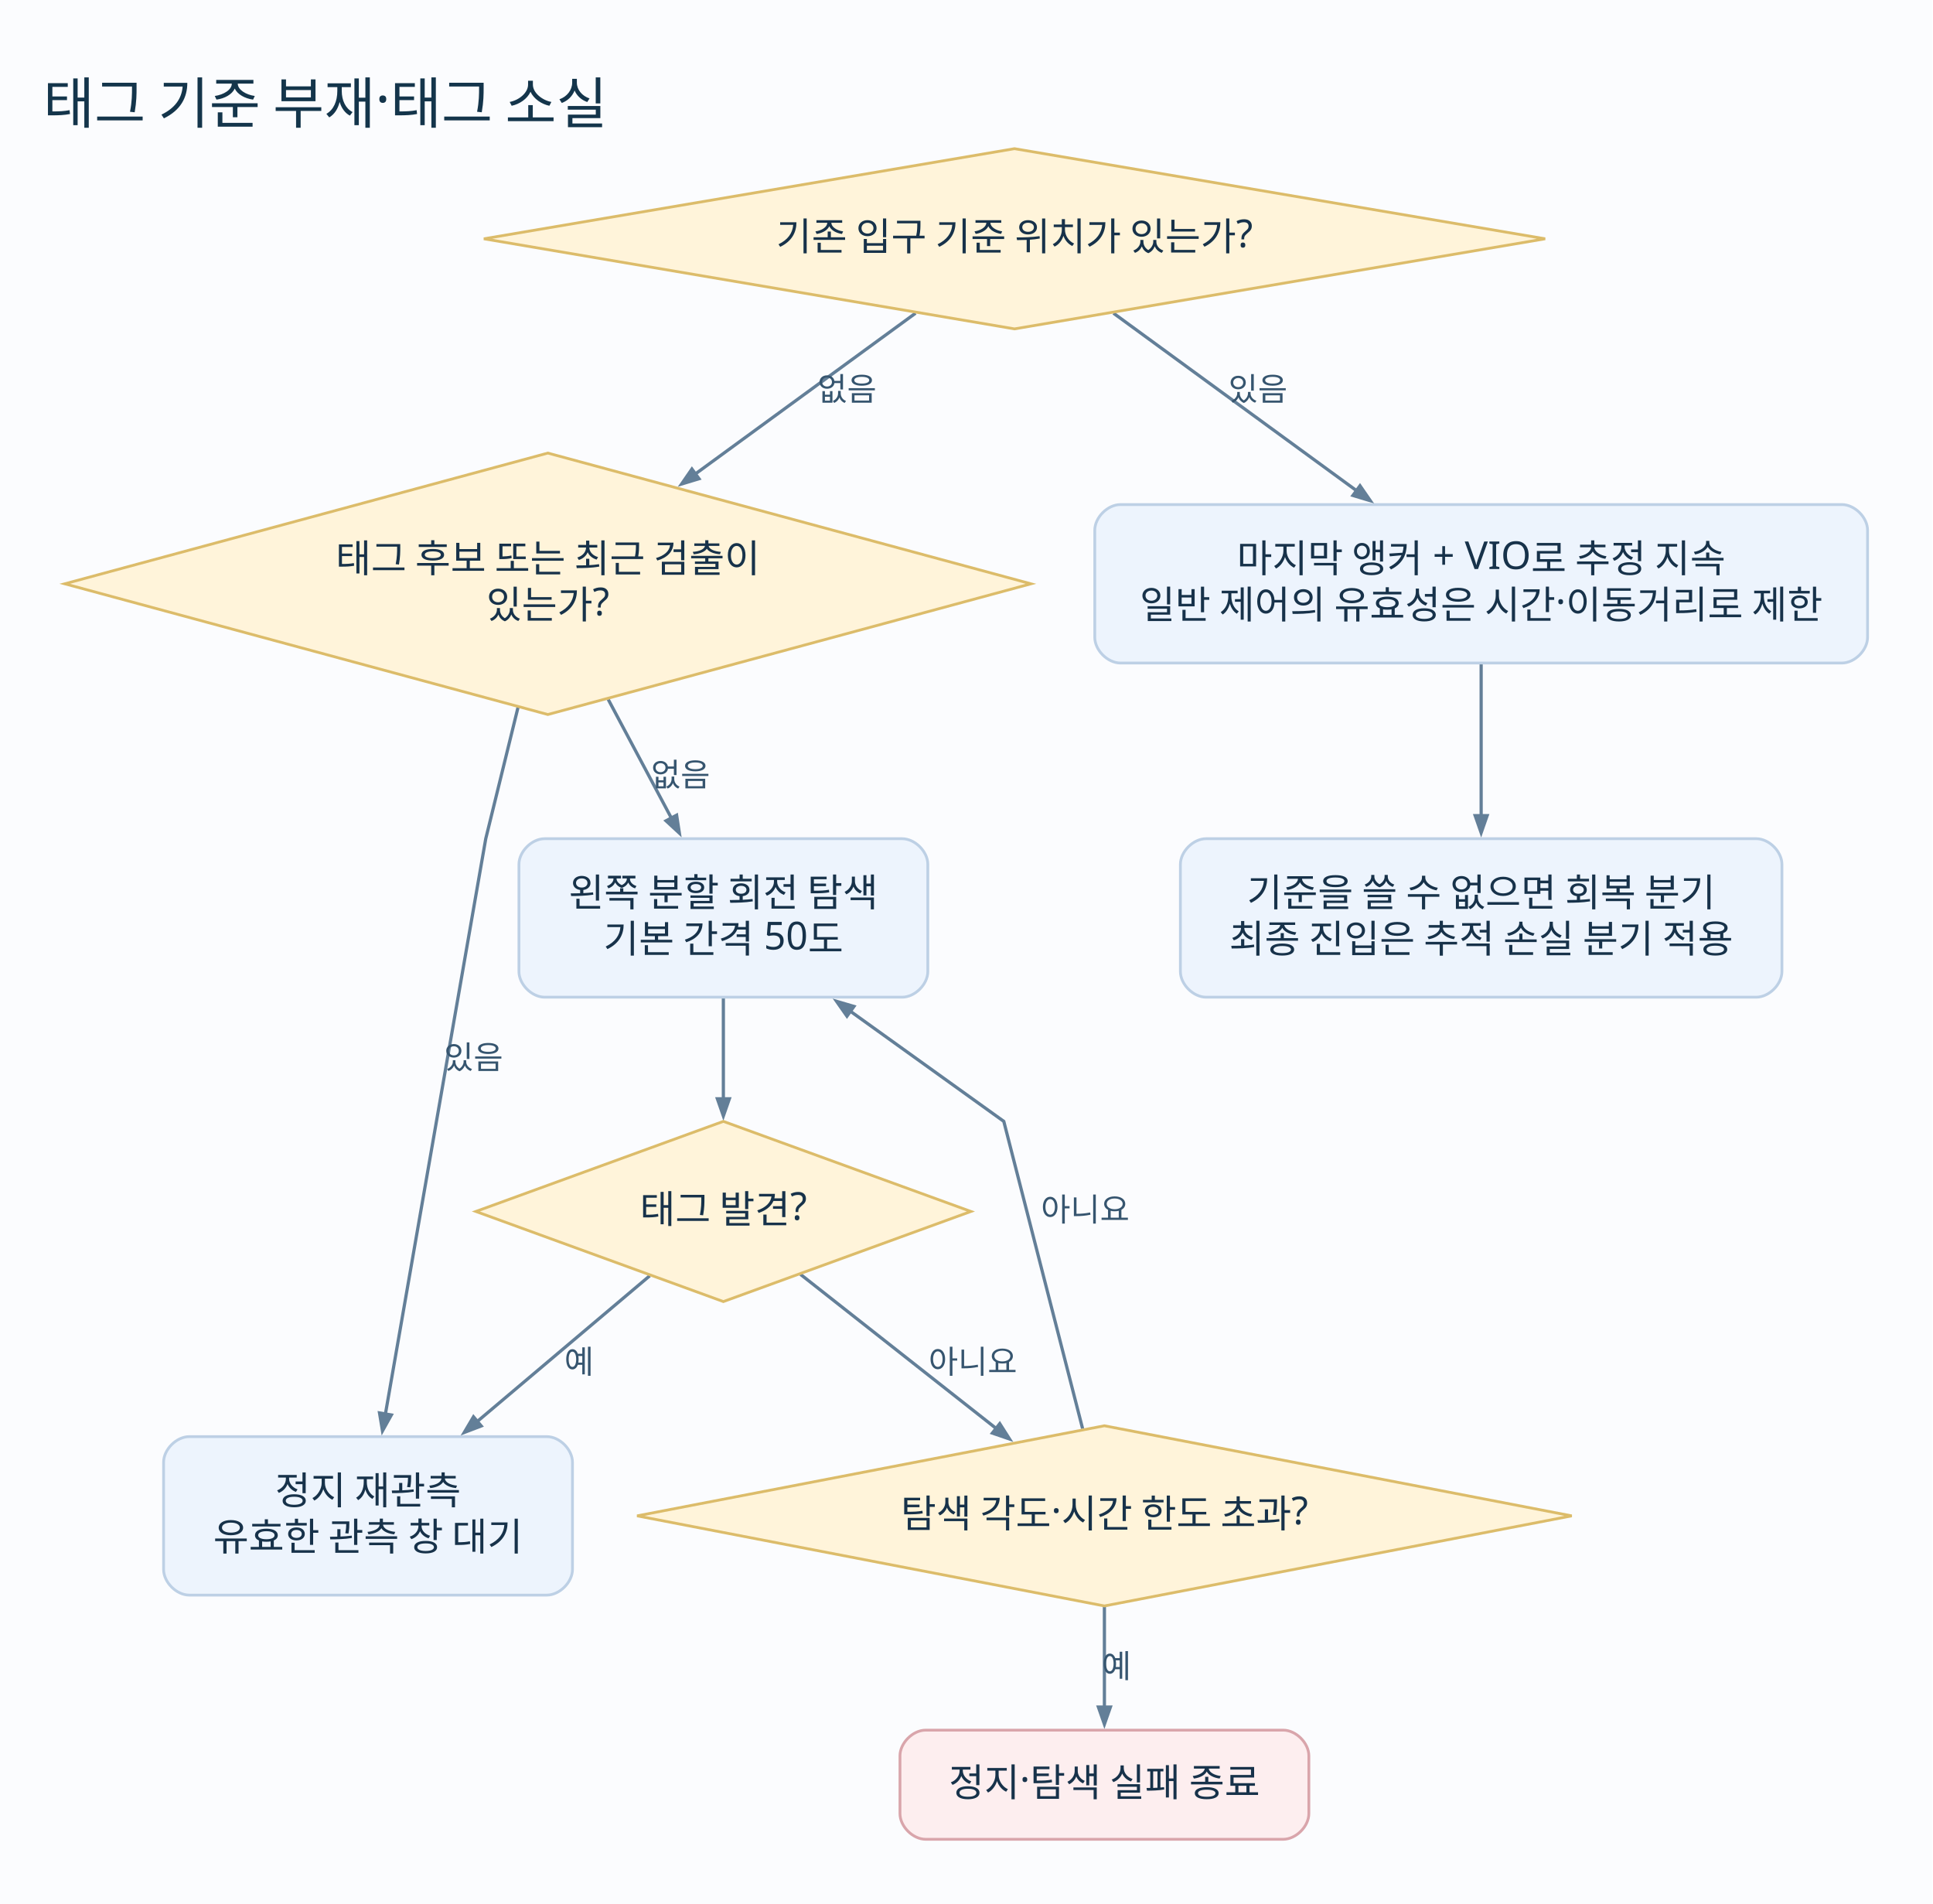
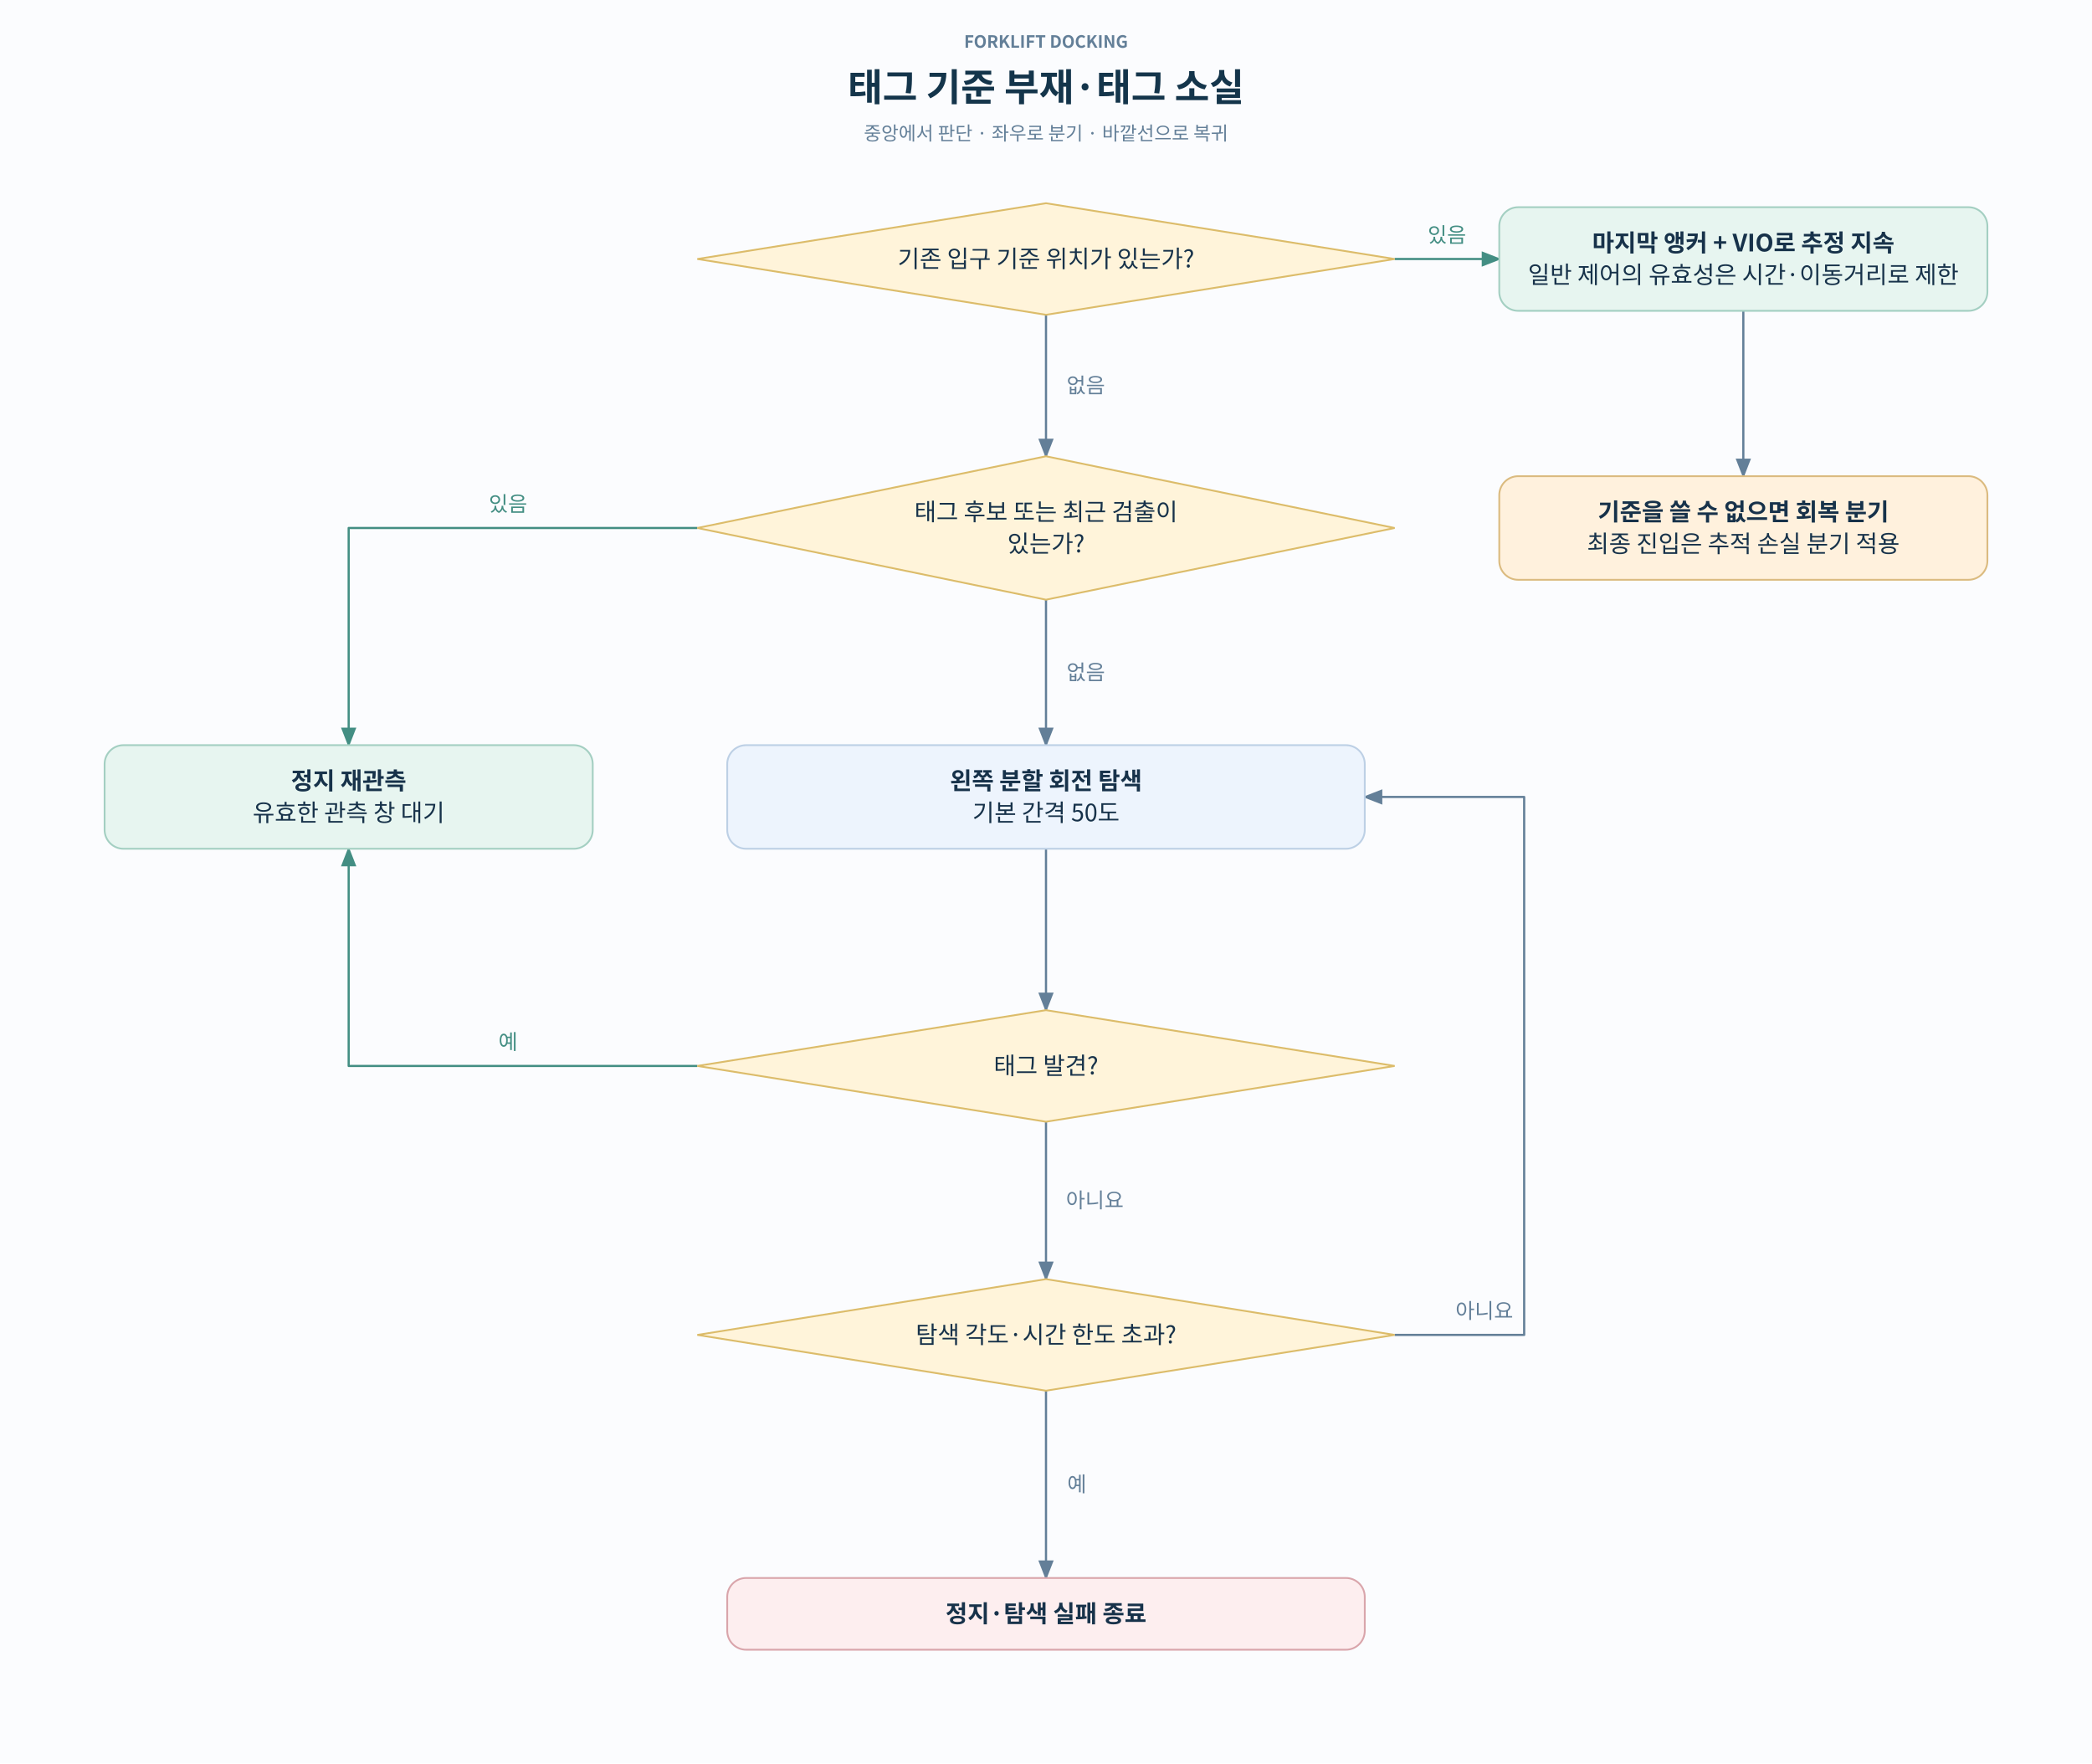
- <svg xmlns="http://www.w3.org/2000/svg" width="903pt" height="889pt" viewBox="0.00 0.00 903.00 889.00">
-   <g id="graph0" class="graph" transform="scale(1 1) rotate(0) translate(30.24 859.05)">
-     <polygon fill="#fbfcfe" stroke="none" points="-30.24,30.24 -30.24,-859.05 872.43,-859.05 872.43,30.24 -30.24,30.24" />
-     <text xml:space="preserve" text-anchor="middle" x="121.75" y="-801.41" font-family="Apple SD Gothic Neo" font-size="26.00" fill="#14354b">태그 기준 부재·태그 소실</text>
-     <g id="edge1" class="edge">
-       <path fill="none" stroke="#637f98" stroke-width="1.5" d="M397.45,-712.77C367.48,-690.9 327.91,-662.01 294.31,-637.48" />
-       <polygon fill="#637f98" stroke="#637f98" stroke-width="1.5" points="296.29,-635.46 288.18,-633.01 292.99,-639.98 296.29,-635.46" />
-       <text xml:space="preserve" text-anchor="middle" x="365.46" y="-671.94" font-family="Apple SD Gothic Neo" font-size="15.00" fill="#36556f">없음</text>
-     </g>
-     <g id="edge9" class="edge">
-       <path fill="none" stroke="#637f98" stroke-width="1.5" d="M489.92,-712.77C523.15,-688.52 568.19,-655.64 603.81,-629.63" />
-       <polygon fill="#637f98" stroke="#637f98" stroke-width="1.5" points="605.08,-632.17 609.89,-625.2 601.78,-627.65 605.08,-632.17" />
-       <text xml:space="preserve" text-anchor="middle" x="557.4" y="-671.94" font-family="Apple SD Gothic Neo" font-size="15.00" fill="#36556f">있음</text>
-     </g>
-     <g id="edge2" class="edge">
-       <path fill="none" stroke="#637f98" stroke-width="1.5" d="M211.78,-528.78C204.34,-498.48 196.68,-467.33 196.68,-467.33 196.68,-467.33 165.08,-286.15 149.78,-198.49" />
-       <polygon fill="#637f98" stroke="#637f98" stroke-width="1.5" points="152.57,-198.17 148.44,-190.77 147.05,-199.13 152.57,-198.17" />
-       <text xml:space="preserve" text-anchor="middle" x="190.98" y="-359.81" font-family="Apple SD Gothic Neo" font-size="15.00" fill="#36556f">있음</text>
-     </g>
-     <g id="edge3" class="edge">
-       <path fill="none" stroke="#637f98" stroke-width="1.5" d="M253.9,-532.36C263.53,-514.28 274.2,-494.23 283.48,-476.79" />
-       <polygon fill="#637f98" stroke="#637f98" stroke-width="1.5" points="285.84,-478.32 287.13,-469.94 280.9,-475.69 285.84,-478.32" />
-       <text xml:space="preserve" text-anchor="middle" x="287.69" y="-491.83" font-family="Apple SD Gothic Neo" font-size="15.00" fill="#36556f">없음</text>
-     </g>
-     <g id="edge4" class="edge">
-       <path fill="none" stroke="#637f98" stroke-width="1.5" d="M307.68,-392.76C307.68,-378.28 307.68,-361.36 307.68,-345.68" />
-       <polygon fill="#637f98" stroke="#637f98" stroke-width="1.5" points="310.48,-345.85 307.68,-337.85 304.88,-345.85 310.48,-345.85" />
-     </g>
-     <g id="edge5" class="edge">
-       <path fill="none" stroke="#637f98" stroke-width="1.5" d="M273.29,-263.19C249.95,-243.48 218.7,-217.09 192.51,-194.97" />
-       <polygon fill="#637f98" stroke="#637f98" stroke-width="1.5" points="194.56,-193.05 186.64,-190.02 190.95,-197.32 194.56,-193.05" />
-       <text xml:space="preserve" text-anchor="middle" x="240.25" y="-217.64" font-family="Apple SD Gothic Neo" font-size="15.00" fill="#36556f">예</text>
-     </g>
-     <g id="edge6" class="edge">
-       <path fill="none" stroke="#637f98" stroke-width="1.5" d="M343.7,-263.86C369.98,-243.17 405.95,-214.85 435.11,-191.89" />
-       <polygon fill="#637f98" stroke="#637f98" stroke-width="1.5" points="436.8,-194.12 441.35,-186.97 433.34,-189.72 436.8,-194.12" />
-       <text xml:space="preserve" text-anchor="middle" x="424.22" y="-217.64" font-family="Apple SD Gothic Neo" font-size="15.00" fill="#36556f">아니요</text>
-     </g>
-     <g id="edge7" class="edge">
-       <path fill="none" stroke="#637f98" stroke-width="1.5" d="M475.49,-191.82C461.66,-245.72 438.68,-335.31 438.68,-335.31 438.68,-335.31 401.66,-361.88 366.98,-386.77" />
-       <polygon fill="#637f98" stroke="#637f98" stroke-width="1.5" points="365.42,-384.44 360.55,-391.38 368.68,-388.99 365.42,-384.44" />
-       <text xml:space="preserve" text-anchor="middle" x="476.71" y="-288.73" font-family="Apple SD Gothic Neo" font-size="15.00" fill="#36556f">아니요</text>
-     </g>
-     <g id="edge8" class="edge">
-       <path fill="none" stroke="#637f98" stroke-width="1.5" d="M485.68,-108.57C485.68,-93.33 485.68,-76.25 485.68,-61.63" />
-       <polygon fill="#637f98" stroke="#637f98" stroke-width="1.5" points="488.48,-61.75 485.68,-53.75 482.88,-61.75 488.48,-61.75" />
-       <text xml:space="preserve" text-anchor="middle" x="491.31" y="-75.48" font-family="Apple SD Gothic Neo" font-size="15.00" fill="#36556f">예</text>
-     </g>
-     <g id="edge10" class="edge">
-       <path fill="none" stroke="#637f98" stroke-width="1.5" d="M661.68,-548.87C661.68,-527.65 661.68,-500.7 661.68,-477.95" />
-       <polygon fill="#637f98" stroke="#637f98" stroke-width="1.5" points="664.48,-478.11 661.68,-470.11 658.88,-478.11 664.48,-478.11" />
-     </g>
-     <g id="node1" class="node">
-       <polygon fill="#fff4da" stroke="#dcbc6a" stroke-width="1.3" points="443.68,-789.61 195.79,-747.52 443.68,-705.44 691.58,-747.52 443.68,-789.61" />
-       <text xml:space="preserve" text-anchor="middle" x="443.68" y="-742.12" font-family="Apple SD Gothic Neo" font-size="18.00" fill="#17324a">기존 입구 기준 위치가 있는가?</text>
-     </g>
-     <g id="node2" class="node">
-       <polygon fill="#fff4da" stroke="#dcbc6a" stroke-width="1.3" points="225.68,-647.44 0,-586.38 225.68,-525.33 451.37,-586.38 225.68,-647.44" />
-       <text xml:space="preserve" text-anchor="middle" x="225.68" y="-591.78" font-family="Apple SD Gothic Neo" font-size="18.00" fill="#17324a">태그 후보 또는 최근 검출이</text>
-       <text xml:space="preserve" text-anchor="middle" x="225.68" y="-570.18" font-family="Apple SD Gothic Neo" font-size="18.00" fill="#17324a">있는가?</text>
-     </g>
-     <g id="node3" class="node">
-       <path fill="#edf4fd" stroke="#bdd0e5" stroke-width="1.3" d="M225.19,-188.07C225.19,-188.07 58.18,-188.07 58.18,-188.07 52.18,-188.07 46.18,-182.07 46.18,-176.07 46.18,-176.07 46.18,-126.05 46.18,-126.05 46.18,-120.05 52.18,-114.05 58.18,-114.05 58.18,-114.05 225.19,-114.05 225.19,-114.05 231.19,-114.05 237.19,-120.05 237.19,-126.05 237.19,-126.05 237.19,-176.07 237.19,-176.07 237.19,-182.07 231.19,-188.07 225.19,-188.07" />
-       <text xml:space="preserve" text-anchor="middle" x="141.68" y="-156.46" font-family="Apple SD Gothic Neo" font-size="18.00" fill="#17324a">정지 재관측</text>
-       <text xml:space="preserve" text-anchor="middle" x="141.68" y="-134.86" font-family="Apple SD Gothic Neo" font-size="18.00" fill="#17324a">유효한 관측 창 대기</text>
-     </g>
-     <g id="node4" class="node">
-       <path fill="#edf4fd" stroke="#bdd0e5" stroke-width="1.3" d="M391.19,-467.33C391.19,-467.33 224.18,-467.33 224.18,-467.33 218.18,-467.33 212.18,-461.33 212.18,-455.33 212.18,-455.33 212.18,-405.31 212.18,-405.31 212.18,-399.31 218.18,-393.31 224.18,-393.31 224.18,-393.31 391.19,-393.31 391.19,-393.31 397.19,-393.31 403.19,-399.31 403.19,-405.31 403.19,-405.31 403.19,-455.33 403.19,-455.33 403.19,-461.33 397.19,-467.33 391.19,-467.33" />
-       <text xml:space="preserve" text-anchor="middle" x="307.68" y="-435.72" font-family="Apple SD Gothic Neo" font-size="18.00" fill="#17324a">왼쪽 분할 회전 탐색</text>
-       <text xml:space="preserve" text-anchor="middle" x="307.68" y="-414.12" font-family="Apple SD Gothic Neo" font-size="18.00" fill="#17324a">기본 간격 50도</text>
-     </g>
-     <g id="node5" class="node">
-       <polygon fill="#fff4da" stroke="#dcbc6a" stroke-width="1.3" points="307.68,-335.31 192.05,-293.23 307.68,-251.14 423.32,-293.23 307.68,-335.31" />
-       <text xml:space="preserve" text-anchor="middle" x="307.68" y="-287.83" font-family="Apple SD Gothic Neo" font-size="18.00" fill="#17324a">태그 발견?</text>
-     </g>
-     <g id="node6" class="node">
-       <polygon fill="#fff4da" stroke="#dcbc6a" stroke-width="1.3" points="485.68,-193.14 267.38,-151.06 485.68,-108.98 703.99,-151.06 485.68,-193.14" />
-       <text xml:space="preserve" text-anchor="middle" x="485.68" y="-145.66" font-family="Apple SD Gothic Neo" font-size="18.00" fill="#17324a">탐색 각도·시간 한도 초과?</text>
-     </g>
-     <g id="node7" class="node">
-       <path fill="#fdeeef" stroke="#d9a5ab" stroke-width="1.3" d="M569.19,-50.98C569.19,-50.98 402.18,-50.98 402.18,-50.98 396.18,-50.98 390.18,-44.98 390.18,-38.98 390.18,-38.98 390.18,-12 390.18,-12 390.18,-6 396.18,0 402.18,0 402.18,0 569.19,0 569.19,0 575.19,0 581.19,-6 581.19,-12 581.19,-12 581.19,-38.98 581.19,-38.98 581.19,-44.98 575.19,-50.98 569.19,-50.98" />
-       <text xml:space="preserve" text-anchor="middle" x="485.68" y="-20.09" font-family="Apple SD Gothic Neo" font-size="18.00" fill="#17324a">정지·탐색 실패 종료</text>
-     </g>
-     <g id="node8" class="node">
-       <path fill="#edf4fd" stroke="#bdd0e5" stroke-width="1.3" d="M830.19,-623.39C830.19,-623.39 493.18,-623.39 493.18,-623.39 487.18,-623.39 481.18,-617.39 481.18,-611.39 481.18,-611.39 481.18,-561.38 481.18,-561.38 481.18,-555.38 487.18,-549.38 493.18,-549.38 493.18,-549.38 830.19,-549.38 830.19,-549.38 836.19,-549.38 842.19,-555.38 842.19,-561.38 842.19,-561.38 842.19,-611.39 842.19,-611.39 842.19,-617.39 836.19,-623.39 830.19,-623.39" />
-       <text xml:space="preserve" text-anchor="middle" x="661.68" y="-591.78" font-family="Apple SD Gothic Neo" font-size="18.00" fill="#17324a">마지막 앵커 + VIO로 추정 지속</text>
-       <text xml:space="preserve" text-anchor="middle" x="661.68" y="-570.18" font-family="Apple SD Gothic Neo" font-size="18.00" fill="#17324a">일반 제어의 유효성은 시간·이동거리로 제한</text>
-     </g>
-     <g id="node9" class="node">
-       <path fill="#edf4fd" stroke="#bdd0e5" stroke-width="1.3" d="M790.19,-467.33C790.19,-467.33 533.18,-467.33 533.18,-467.33 527.18,-467.33 521.18,-461.33 521.18,-455.33 521.18,-455.33 521.18,-405.31 521.18,-405.31 521.18,-399.31 527.18,-393.31 533.18,-393.31 533.18,-393.31 790.19,-393.31 790.19,-393.31 796.19,-393.31 802.19,-399.31 802.19,-405.31 802.19,-405.31 802.19,-455.33 802.19,-455.33 802.19,-461.33 796.19,-467.33 790.19,-467.33" />
-       <text xml:space="preserve" text-anchor="middle" x="661.68" y="-435.72" font-family="Apple SD Gothic Neo" font-size="18.00" fill="#17324a">기준을 쓸 수 없으면 회복 분기</text>
-       <text xml:space="preserve" text-anchor="middle" x="661.68" y="-414.12" font-family="Apple SD Gothic Neo" font-size="18.00" fill="#17324a">최종 진입은 추적 손실 분기 적용</text>
-     </g>
+ <svg xmlns="http://www.w3.org/2000/svg" width="2100" height="1770" viewBox="0 0 2100 1770" role="img" aria-labelledby="title desc">
+   <rect width="2100" height="1770" fill="#FBFCFE" />
+   <defs>
+     <marker id="arrow637F98" markerWidth="9" markerHeight="7" refX="8" refY="3.5" orient="auto" markerUnits="strokeWidth">
+       <path d="M0,0 L9,3.5 L0,7 Z" fill="#637F98" />
+     </marker>
+     <marker id="arrow438E83" markerWidth="9" markerHeight="7" refX="8" refY="3.5" orient="auto" markerUnits="strokeWidth">
+       <path d="M0,0 L9,3.5 L0,7 Z" fill="#438E83" />
+     </marker>
+     <marker id="arrow8975B2" markerWidth="9" markerHeight="7" refX="8" refY="3.5" orient="auto" markerUnits="strokeWidth">
+       <path d="M0,0 L9,3.5 L0,7 Z" fill="#8975B2" />
+     </marker>
+     <marker id="arrowC38C38" markerWidth="9" markerHeight="7" refX="8" refY="3.5" orient="auto" markerUnits="strokeWidth">
+       <path d="M0,0 L9,3.5 L0,7 Z" fill="#C38C38" />
+     </marker>
+   </defs>
+   <text x="1050" y="42" text-anchor="middle" dominant-baseline="middle" font-family="Apple SD Gothic Neo, Noto Sans CJK KR, sans-serif" font-size="17" font-weight="600" fill="#637F98">FORKLIFT DOCKING</text>
+   <text x="1050" y="88" text-anchor="middle" dominant-baseline="middle" font-family="Apple SD Gothic Neo, Noto Sans CJK KR, sans-serif" font-size="38" font-weight="700" fill="#14354B">태그 기준 부재·태그 소실</text>
+   <text x="1050" y="134" text-anchor="middle" dominant-baseline="middle" font-family="Apple SD Gothic Neo, Noto Sans CJK KR, sans-serif" font-size="19" font-weight="400" fill="#637F98">중앙에서 판단 · 좌우로 분기 · 바깥선으로 복귀</text>
+   <g class="edge" data-from="T0" data-to="T1">
+     <polyline points="1050,316 1050,458" fill="none" stroke="#637F98" stroke-width="2.2" stroke-linejoin="round" marker-end="url(#arrow637F98)" />
+   </g>
+   <g class="edge" data-from="T0" data-to="T6">
+     <polyline points="1400,260 1505,260" fill="none" stroke="#438E83" stroke-width="2.2" stroke-linejoin="round" marker-end="url(#arrow438E83)" />
+   </g>
+   <g class="edge" data-from="T6" data-to="T7">
+     <polyline points="1750,312 1750,478" fill="none" stroke="#637F98" stroke-width="2.2" stroke-linejoin="round" marker-end="url(#arrow637F98)" />
+   </g>
+   <g class="edge" data-from="T1" data-to="T2">
+     <polyline points="700,530 350,530 350,748" fill="none" stroke="#438E83" stroke-width="2.2" stroke-linejoin="round" marker-end="url(#arrow438E83)" />
+   </g>
+   <g class="edge" data-from="T1" data-to="T3">
+     <polyline points="1050,602 1050,748" fill="none" stroke="#637F98" stroke-width="2.2" stroke-linejoin="round" marker-end="url(#arrow637F98)" />
+   </g>
+   <g class="edge" data-from="T3" data-to="T4">
+     <polyline points="1050,852 1050,1014" fill="none" stroke="#637F98" stroke-width="2.2" stroke-linejoin="round" marker-end="url(#arrow637F98)" />
+   </g>
+   <g class="edge" data-from="T4" data-to="T2">
+     <polyline points="700,1070 350,1070 350,852" fill="none" stroke="#438E83" stroke-width="2.2" stroke-linejoin="round" marker-end="url(#arrow438E83)" />
+   </g>
+   <g class="edge" data-from="T4" data-to="T5">
+     <polyline points="1050,1126 1050,1284" fill="none" stroke="#637F98" stroke-width="2.2" stroke-linejoin="round" marker-end="url(#arrow637F98)" />
+   </g>
+   <g class="edge" data-from="T5" data-to="T3">
+     <polyline points="1400,1340 1530,1340 1530,800 1370,800" fill="none" stroke="#637F98" stroke-width="2.2" stroke-linejoin="round" marker-end="url(#arrow637F98)" />
+   </g>
+   <g class="edge" data-from="T5" data-to="TF">
+     <polyline points="1050,1396 1050,1584" fill="none" stroke="#637F98" stroke-width="2.2" stroke-linejoin="round" marker-end="url(#arrow637F98)" />
+   </g>
+   <rect x="1064" y="371" width="52" height="32" rx="6" fill="#FBFCFE" />
+   <text x="1090.0" y="387.0" text-anchor="middle" dominant-baseline="middle" font-family="Apple SD Gothic Neo, Noto Sans CJK KR, sans-serif" font-size="21" font-weight="500" fill="#637F98">없음</text>
+   <rect x="1426.5" y="220" width="52" height="32" rx="6" fill="#FBFCFE" />
+   <text x="1452.5" y="236.0" text-anchor="middle" dominant-baseline="middle" font-family="Apple SD Gothic Neo, Noto Sans CJK KR, sans-serif" font-size="21" font-weight="500" fill="#438E83">있음</text>
+   <rect x="484" y="490" width="52" height="32" rx="6" fill="#FBFCFE" />
+   <text x="510" y="506" text-anchor="middle" dominant-baseline="middle" font-family="Apple SD Gothic Neo, Noto Sans CJK KR, sans-serif" font-size="21" font-weight="500" fill="#438E83">있음</text>
+   <rect x="1064" y="659" width="52" height="32" rx="6" fill="#FBFCFE" />
+   <text x="1090.0" y="675.0" text-anchor="middle" dominant-baseline="middle" font-family="Apple SD Gothic Neo, Noto Sans CJK KR, sans-serif" font-size="21" font-weight="500" fill="#637F98">없음</text>
+   <rect x="493" y="1030" width="34" height="32" rx="6" fill="#FBFCFE" />
+   <text x="510" y="1046" text-anchor="middle" dominant-baseline="middle" font-family="Apple SD Gothic Neo, Noto Sans CJK KR, sans-serif" font-size="21" font-weight="500" fill="#438E83">예</text>
+   <rect x="1064" y="1189" width="70" height="32" rx="6" fill="#FBFCFE" />
+   <text x="1099.0" y="1205.0" text-anchor="middle" dominant-baseline="middle" font-family="Apple SD Gothic Neo, Noto Sans CJK KR, sans-serif" font-size="21" font-weight="500" fill="#637F98">아니요</text>
+   <rect x="1455" y="1300" width="70" height="32" rx="6" fill="#FBFCFE" />
+   <text x="1490" y="1316" text-anchor="middle" dominant-baseline="middle" font-family="Apple SD Gothic Neo, Noto Sans CJK KR, sans-serif" font-size="21" font-weight="500" fill="#637F98">아니요</text>
+   <rect x="1064" y="1474" width="34" height="32" rx="6" fill="#FBFCFE" />
+   <text x="1081.0" y="1490.0" text-anchor="middle" dominant-baseline="middle" font-family="Apple SD Gothic Neo, Noto Sans CJK KR, sans-serif" font-size="21" font-weight="500" fill="#637F98">예</text>
+   <g id="node-T0" class="node" data-main="true">
+     <polygon points="1050,204.0 1400.0,260 1050,316.0 700.0,260" fill="#FFF4DA" stroke="#DCBC6A" stroke-width="1.8" />
+     <text x="1050" y="260.0" text-anchor="middle" dominant-baseline="middle" font-family="Apple SD Gothic Neo, Noto Sans CJK KR, sans-serif" font-size="24" font-weight="400" fill="#17324A">기존 입구 기준 위치가 있는가?</text>
+   </g>
+   <g id="node-T1" class="node" data-main="true">
+     <polygon points="1050,458.0 1400.0,530 1050,602.0 700.0,530" fill="#FFF4DA" stroke="#DCBC6A" stroke-width="1.8" />
+     <text x="1050" y="514.0" text-anchor="middle" dominant-baseline="middle" font-family="Apple SD Gothic Neo, Noto Sans CJK KR, sans-serif" font-size="24" font-weight="400" fill="#17324A">태그 후보 또는 최근 검출이</text>
+     <text x="1050" y="546.0" text-anchor="middle" dominant-baseline="middle" font-family="Apple SD Gothic Neo, Noto Sans CJK KR, sans-serif" font-size="24" font-weight="400" fill="#17324A">있는가?</text>
+   </g>
+   <g id="node-T2" class="node" data-main="false">
+     <rect x="105.0" y="748.0" width="490" height="104" rx="19" fill="#E7F5F0" stroke="#A4CFC2" stroke-width="1.8" />
+     <text x="350" y="784.0" text-anchor="middle" dominant-baseline="middle" font-family="Apple SD Gothic Neo, Noto Sans CJK KR, sans-serif" font-size="24" font-weight="600" fill="#17324A">정지 재관측</text>
+     <text x="350" y="816.0" text-anchor="middle" dominant-baseline="middle" font-family="Apple SD Gothic Neo, Noto Sans CJK KR, sans-serif" font-size="24" font-weight="400" fill="#17324A">유효한 관측 창 대기</text>
+   </g>
+   <g id="node-T3" class="node" data-main="true">
+     <rect x="730.0" y="748.0" width="640" height="104" rx="19" fill="#EDF4FD" stroke="#BDD0E5" stroke-width="1.8" />
+     <text x="1050" y="784.0" text-anchor="middle" dominant-baseline="middle" font-family="Apple SD Gothic Neo, Noto Sans CJK KR, sans-serif" font-size="24" font-weight="600" fill="#17324A">왼쪽 분할 회전 탐색</text>
+     <text x="1050" y="816.0" text-anchor="middle" dominant-baseline="middle" font-family="Apple SD Gothic Neo, Noto Sans CJK KR, sans-serif" font-size="24" font-weight="400" fill="#17324A">기본 간격 50도</text>
+   </g>
+   <g id="node-T4" class="node" data-main="true">
+     <polygon points="1050,1014.0 1400.0,1070 1050,1126.0 700.0,1070" fill="#FFF4DA" stroke="#DCBC6A" stroke-width="1.8" />
+     <text x="1050" y="1070.0" text-anchor="middle" dominant-baseline="middle" font-family="Apple SD Gothic Neo, Noto Sans CJK KR, sans-serif" font-size="24" font-weight="400" fill="#17324A">태그 발견?</text>
+   </g>
+   <g id="node-T5" class="node" data-main="true">
+     <polygon points="1050,1284.0 1400.0,1340 1050,1396.0 700.0,1340" fill="#FFF4DA" stroke="#DCBC6A" stroke-width="1.8" />
+     <text x="1050" y="1340.0" text-anchor="middle" dominant-baseline="middle" font-family="Apple SD Gothic Neo, Noto Sans CJK KR, sans-serif" font-size="24" font-weight="400" fill="#17324A">탐색 각도·시간 한도 초과?</text>
+   </g>
+   <g id="node-TF" class="node" data-main="true">
+     <rect x="730.0" y="1584.0" width="640" height="72" rx="19" fill="#FDEEEF" stroke="#D9A5AB" stroke-width="1.8" />
+     <text x="1050" y="1620.0" text-anchor="middle" dominant-baseline="middle" font-family="Apple SD Gothic Neo, Noto Sans CJK KR, sans-serif" font-size="24" font-weight="600" fill="#17324A">정지·탐색 실패 종료</text>
+   </g>
+   <g id="node-T6" class="node" data-main="false">
+     <rect x="1505.0" y="208.0" width="490" height="104" rx="19" fill="#E7F5F0" stroke="#A4CFC2" stroke-width="1.8" />
+     <text x="1750" y="244.0" text-anchor="middle" dominant-baseline="middle" font-family="Apple SD Gothic Neo, Noto Sans CJK KR, sans-serif" font-size="24" font-weight="600" fill="#17324A">마지막 앵커 + VIO로 추정 지속</text>
+     <text x="1750" y="276.0" text-anchor="middle" dominant-baseline="middle" font-family="Apple SD Gothic Neo, Noto Sans CJK KR, sans-serif" font-size="24" font-weight="400" fill="#17324A">일반 제어의 유효성은 시간·이동거리로 제한</text>
+   </g>
+   <g id="node-T7" class="node" data-main="false">
+     <rect x="1505.0" y="478.0" width="490" height="104" rx="19" fill="#FFF1DD" stroke="#DBBB80" stroke-width="1.8" />
+     <text x="1750" y="514.0" text-anchor="middle" dominant-baseline="middle" font-family="Apple SD Gothic Neo, Noto Sans CJK KR, sans-serif" font-size="24" font-weight="600" fill="#17324A">기준을 쓸 수 없으면 회복 분기</text>
+     <text x="1750" y="546.0" text-anchor="middle" dominant-baseline="middle" font-family="Apple SD Gothic Neo, Noto Sans CJK KR, sans-serif" font-size="24" font-weight="400" fill="#17324A">최종 진입은 추적 손실 분기 적용</text>
  </g>
</svg>
